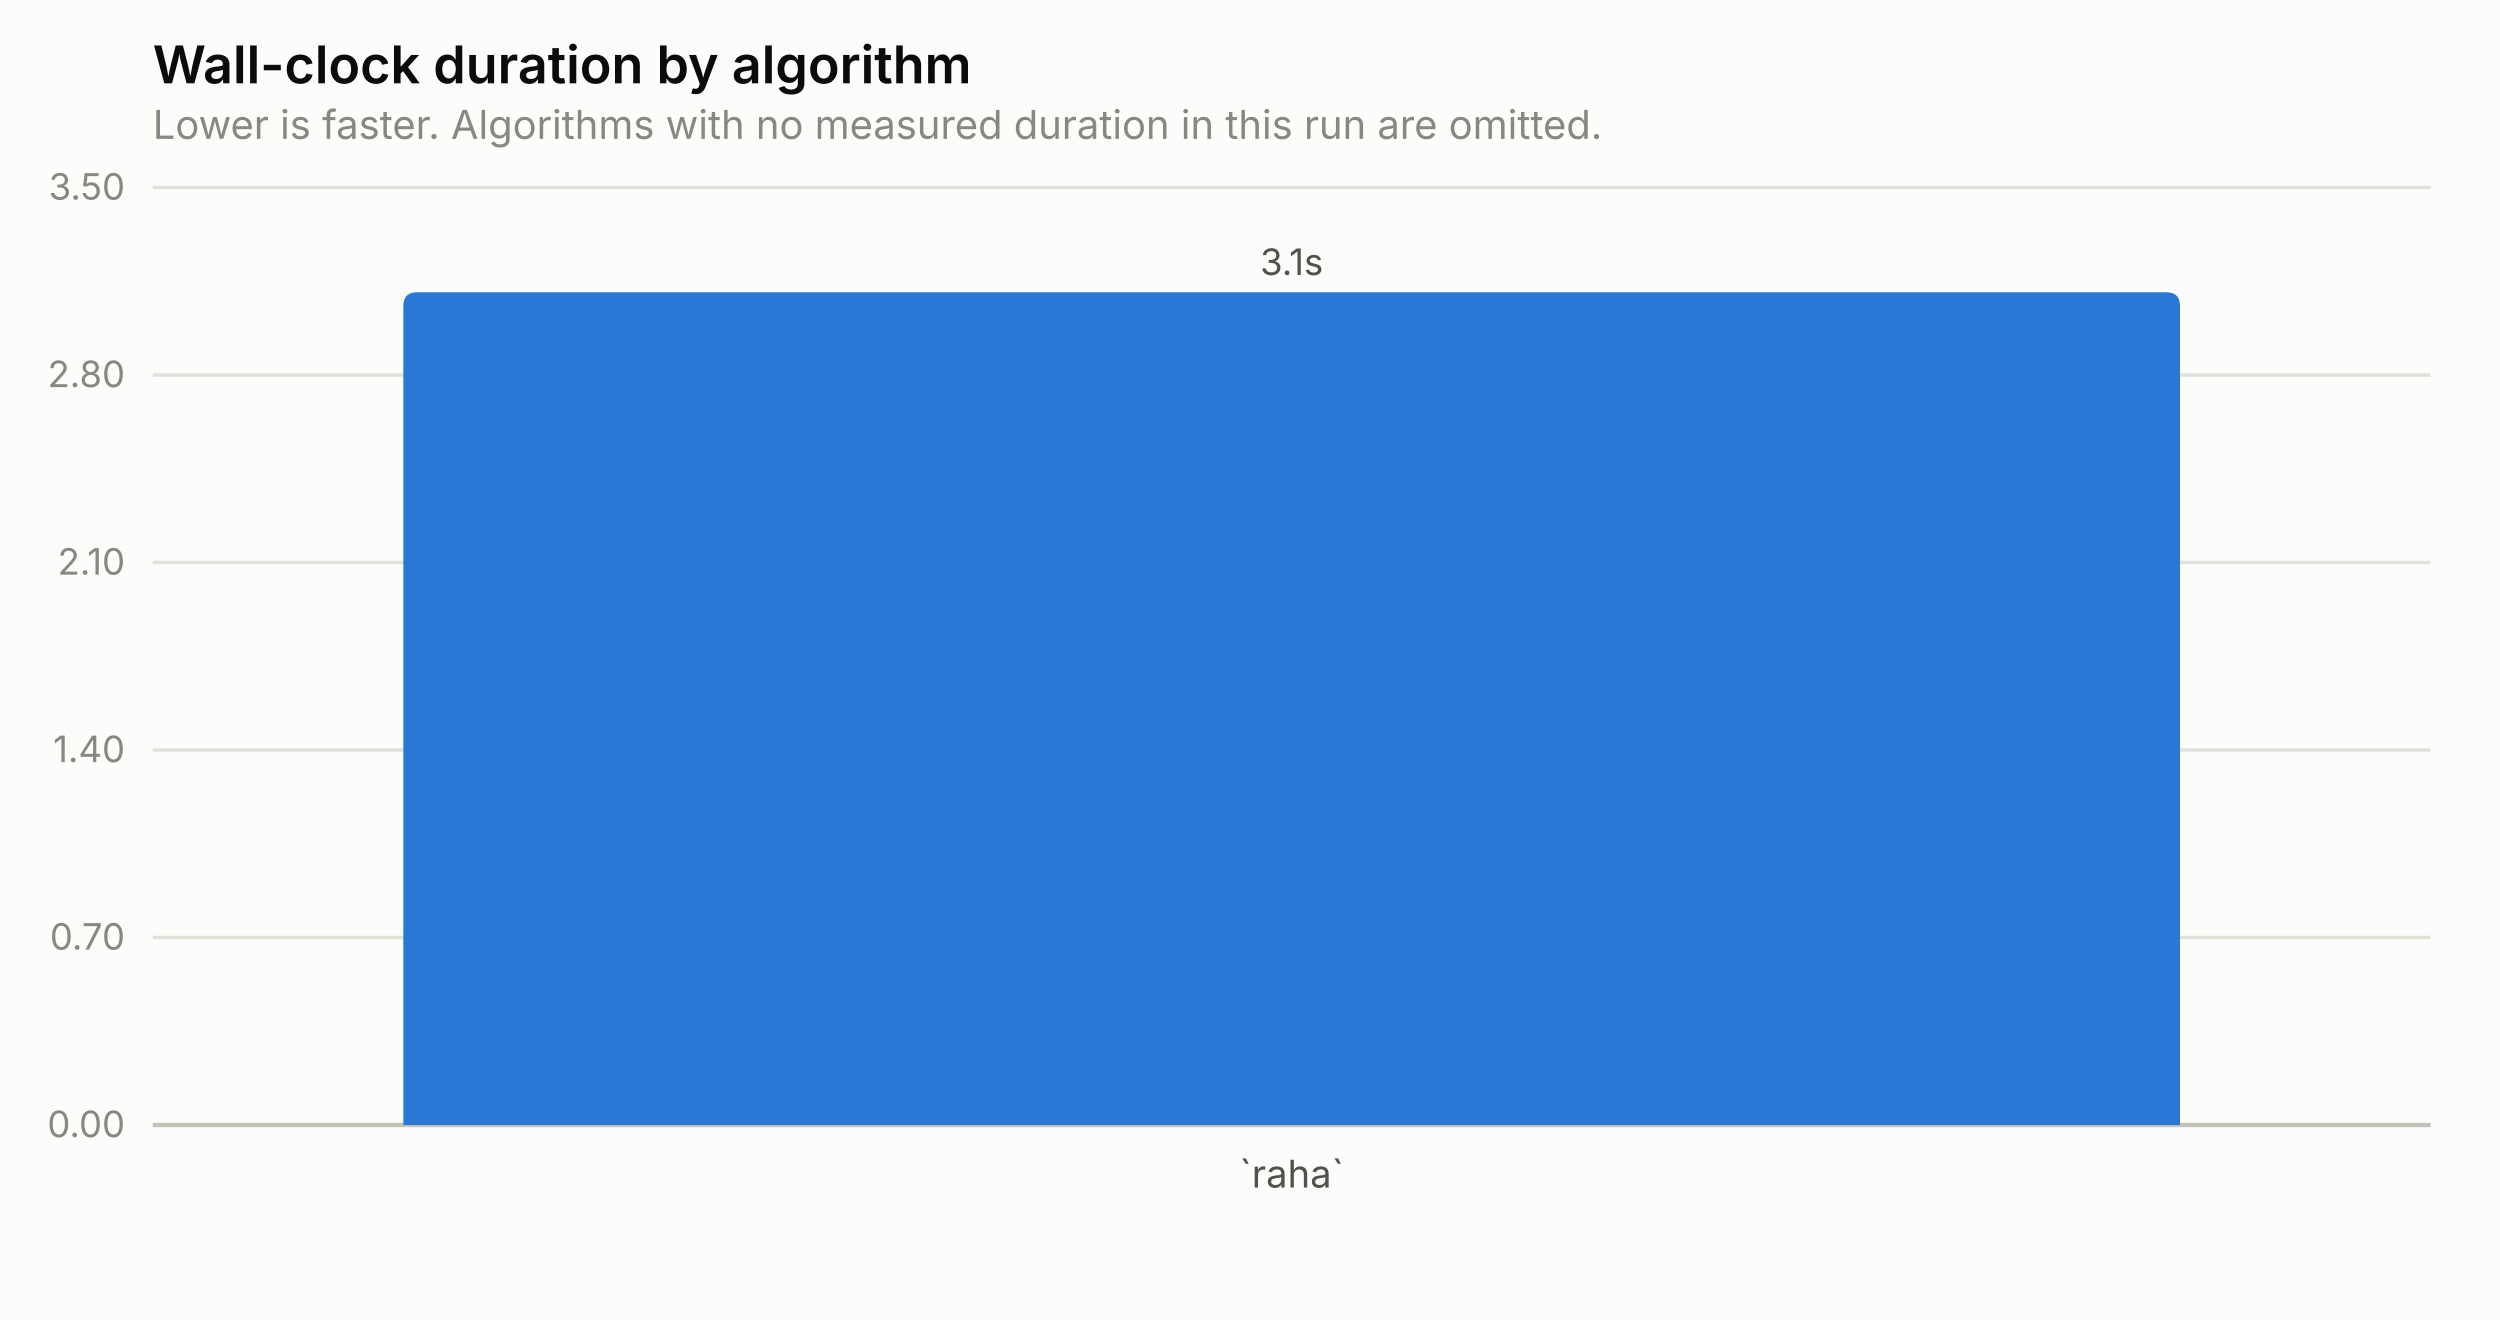
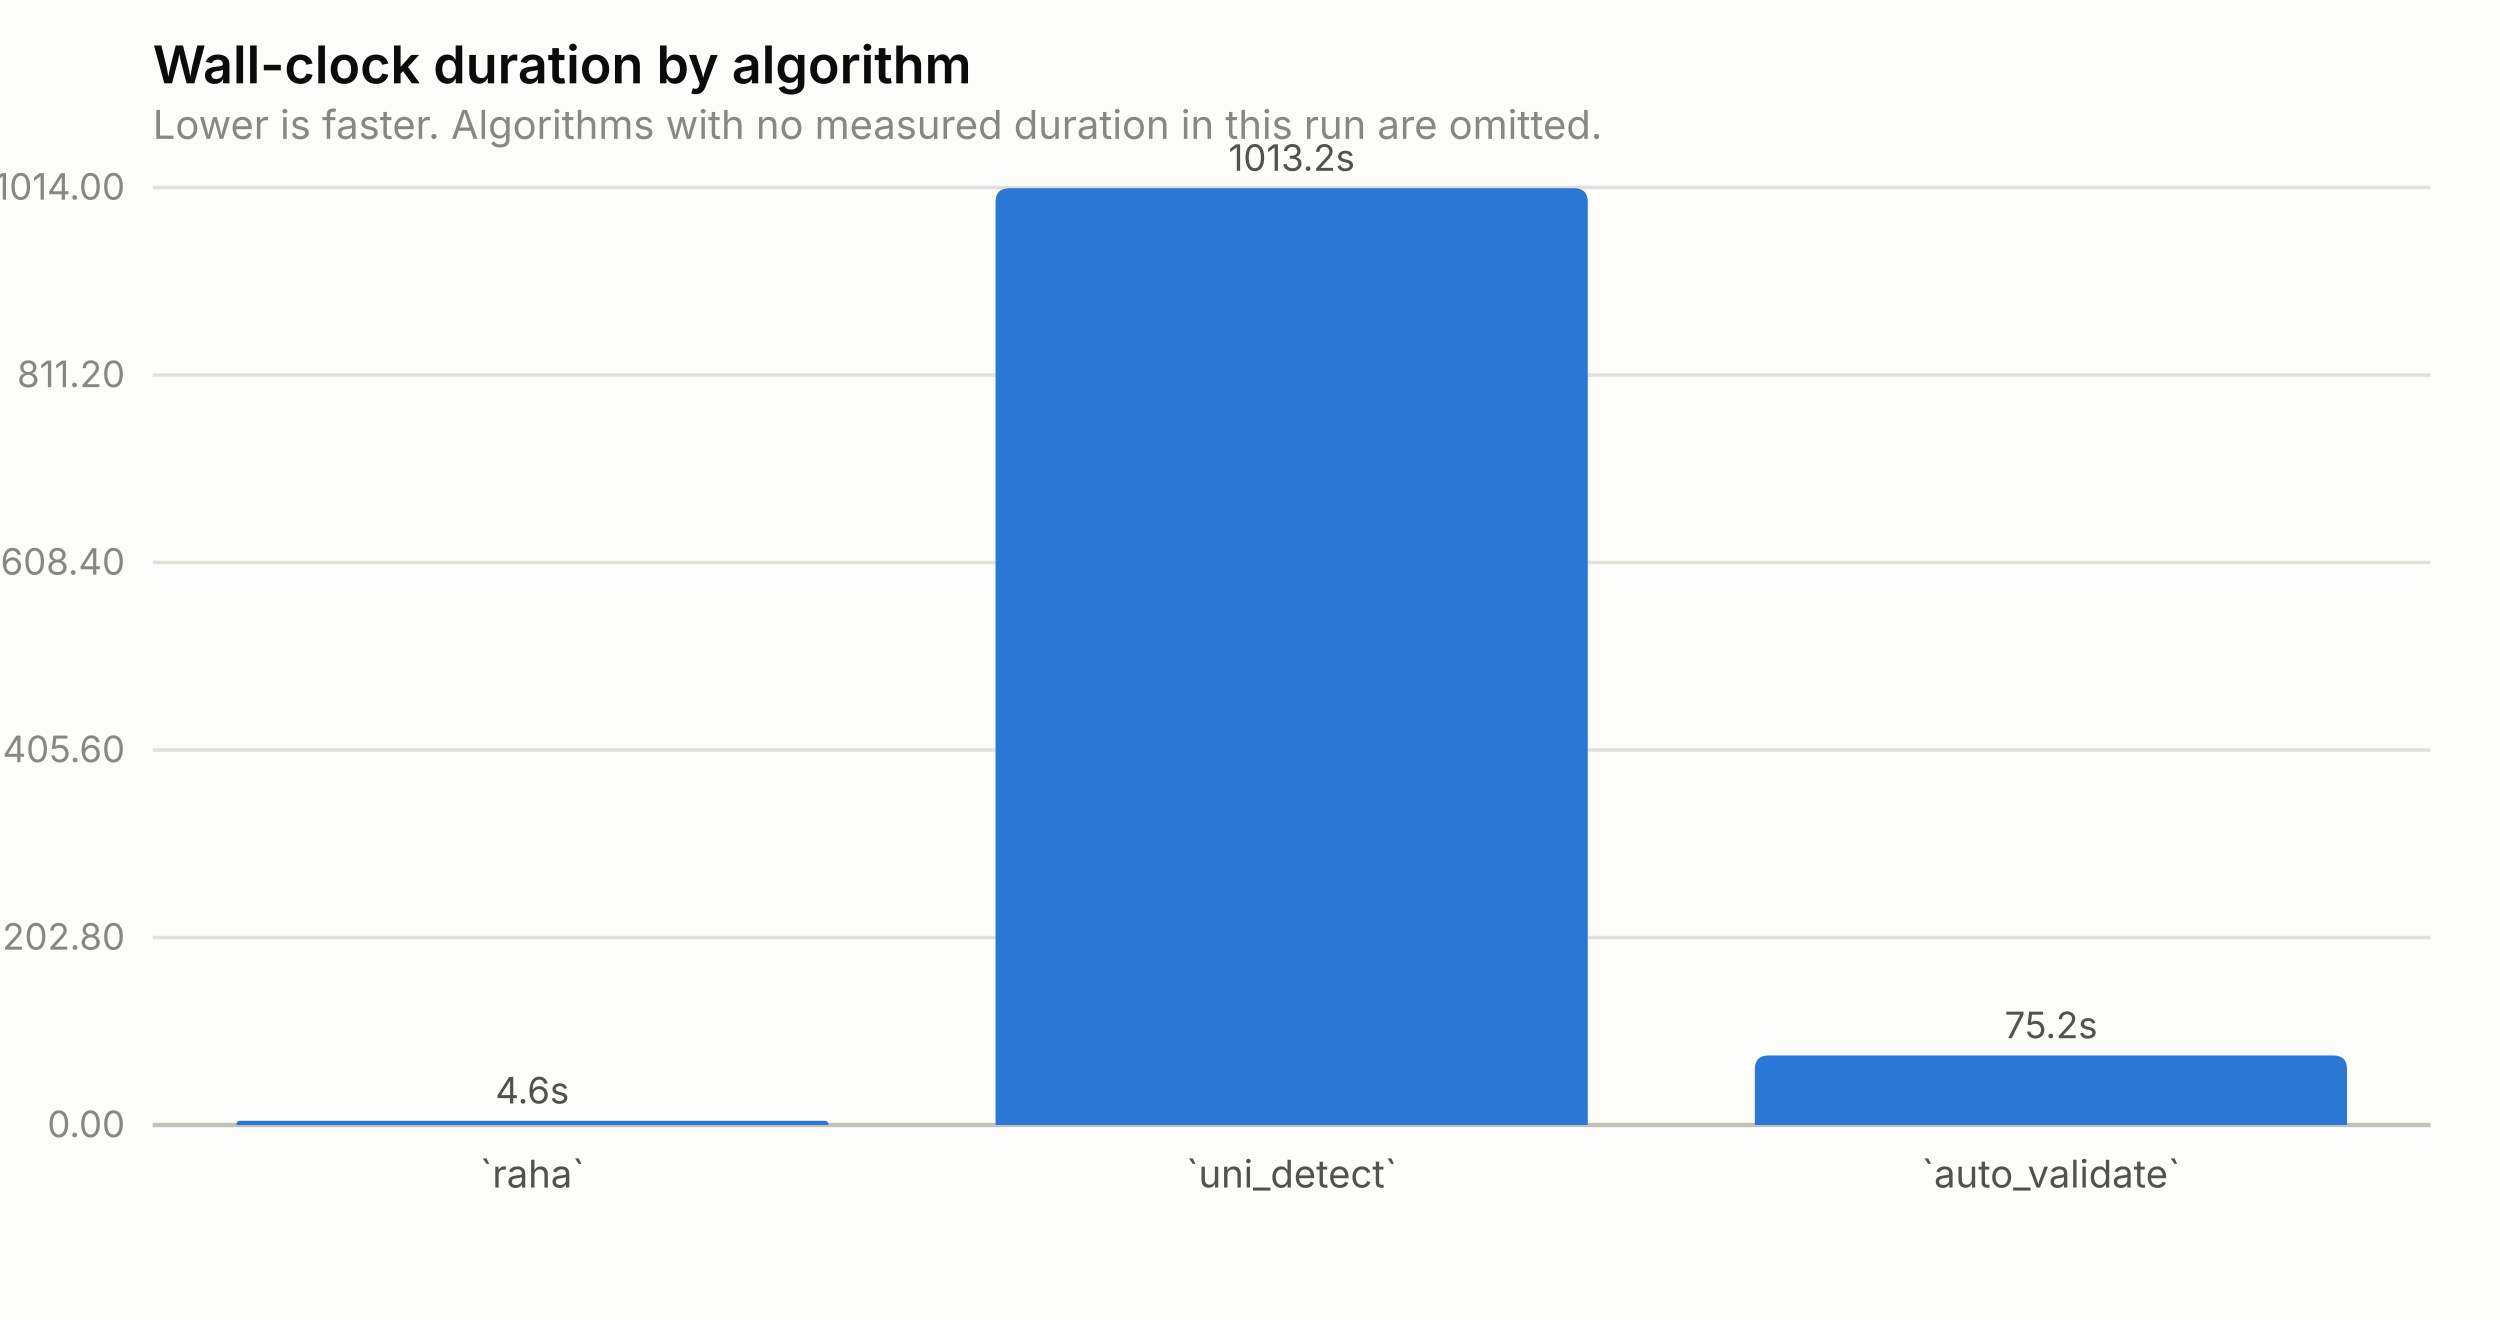
<svg xmlns="http://www.w3.org/2000/svg" viewBox="0 0 720 380" font-family="system-ui, -apple-system, 'Segoe UI', sans-serif" role="img" aria-label="Wall-clock duration by algorithm">
  <rect x="0" y="0" width="720" height="380" fill="#fcfcfb" />
  <text x="44" y="24" font-size="15" font-weight="600" fill="#0b0b0b">Wall-clock duration by algorithm</text>
  <text x="44" y="40" font-size="11.5" fill="#898781">Lower is faster. Algorithms with no measured duration in this run are omitted.</text>
  <line x1="44" y1="324.0" x2="700" y2="324.0" stroke="#e1e0d9" stroke-width="1" />
  <text x="36" y="327.5" font-size="10.5" fill="#898781" text-anchor="end">0.00</text>
  <line x1="44" y1="270.0" x2="700" y2="270.0" stroke="#e1e0d9" stroke-width="1" />
-   <text x="36" y="273.5" font-size="10.5" fill="#898781" text-anchor="end">0.70</text>
+   <text x="36" y="273.5" font-size="10.5" fill="#898781" text-anchor="end">202.80</text>
  <line x1="44" y1="216.0" x2="700" y2="216.0" stroke="#e1e0d9" stroke-width="1" />
-   <text x="36" y="219.5" font-size="10.5" fill="#898781" text-anchor="end">1.40</text>
+   <text x="36" y="219.5" font-size="10.5" fill="#898781" text-anchor="end">405.60</text>
  <line x1="44" y1="162.0" x2="700" y2="162.0" stroke="#e1e0d9" stroke-width="1" />
-   <text x="36" y="165.5" font-size="10.5" fill="#898781" text-anchor="end">2.10</text>
+   <text x="36" y="165.5" font-size="10.5" fill="#898781" text-anchor="end">608.40</text>
  <line x1="44" y1="108.0" x2="700" y2="108.0" stroke="#e1e0d9" stroke-width="1" />
-   <text x="36" y="111.5" font-size="10.5" fill="#898781" text-anchor="end">2.80</text>
+   <text x="36" y="111.5" font-size="10.5" fill="#898781" text-anchor="end">811.20</text>
  <line x1="44" y1="54.0" x2="700" y2="54.0" stroke="#e1e0d9" stroke-width="1" />
-   <text x="36" y="57.5" font-size="10.5" fill="#898781" text-anchor="end">3.50</text>
+   <text x="36" y="57.5" font-size="10.5" fill="#898781" text-anchor="end">1014.00</text>
  <line x1="44" y1="324.0" x2="700" y2="324.0" stroke="#c3c2b7" stroke-width="1.25" />
-   <path d="M 116.16,88.164 Q 116.16,84.164 120.16,84.164 L 623.84,84.164 Q 627.84,84.164 627.84,88.164 L 627.84,324.0 L 116.16,324.0 Z" fill="#2a78d6" />
-   <text x="372.0" y="79.2" font-size="10.5" fill="#52514e" text-anchor="middle">3.1s</text>
-   <text x="372.0" y="342.0" font-size="11" fill="#52514e" text-anchor="middle">`raha`</text>
+   <path d="M 68.053,324.0 Q 68.053,322.782 69.272,322.782 L 237.395,322.782 Q 238.613,322.782 238.613,324.0 L 238.613,324.0 L 68.053,324.0 Z" fill="#2a78d6" />
+   <text x="153.3" y="317.8" font-size="10.5" fill="#52514e" text-anchor="middle">4.6s</text>
+   <text x="153.3" y="342.0" font-size="11" fill="#52514e" text-anchor="middle">`raha`</text>
+   <path d="M 286.72,58.201 Q 286.72,54.201 290.72,54.201 L 453.28,54.201 Q 457.28,54.201 457.28,58.201 L 457.28,324.0 L 286.72,324.0 Z" fill="#2a78d6" />
+   <text x="372.0" y="49.2" font-size="10.5" fill="#52514e" text-anchor="middle">1013.2s</text>
+   <text x="372.0" y="342.0" font-size="11" fill="#52514e" text-anchor="middle">`uni_detect`</text>
+   <path d="M 505.387,307.966 Q 505.387,303.966 509.387,303.966 L 671.947,303.966 Q 675.947,303.966 675.947,307.966 L 675.947,324.0 L 505.387,324.0 Z" fill="#2a78d6" />
+   <text x="590.7" y="299.0" font-size="10.5" fill="#52514e" text-anchor="middle">75.2s</text>
+   <text x="590.7" y="342.0" font-size="11" fill="#52514e" text-anchor="middle">`auto_validate`</text>
</svg>
